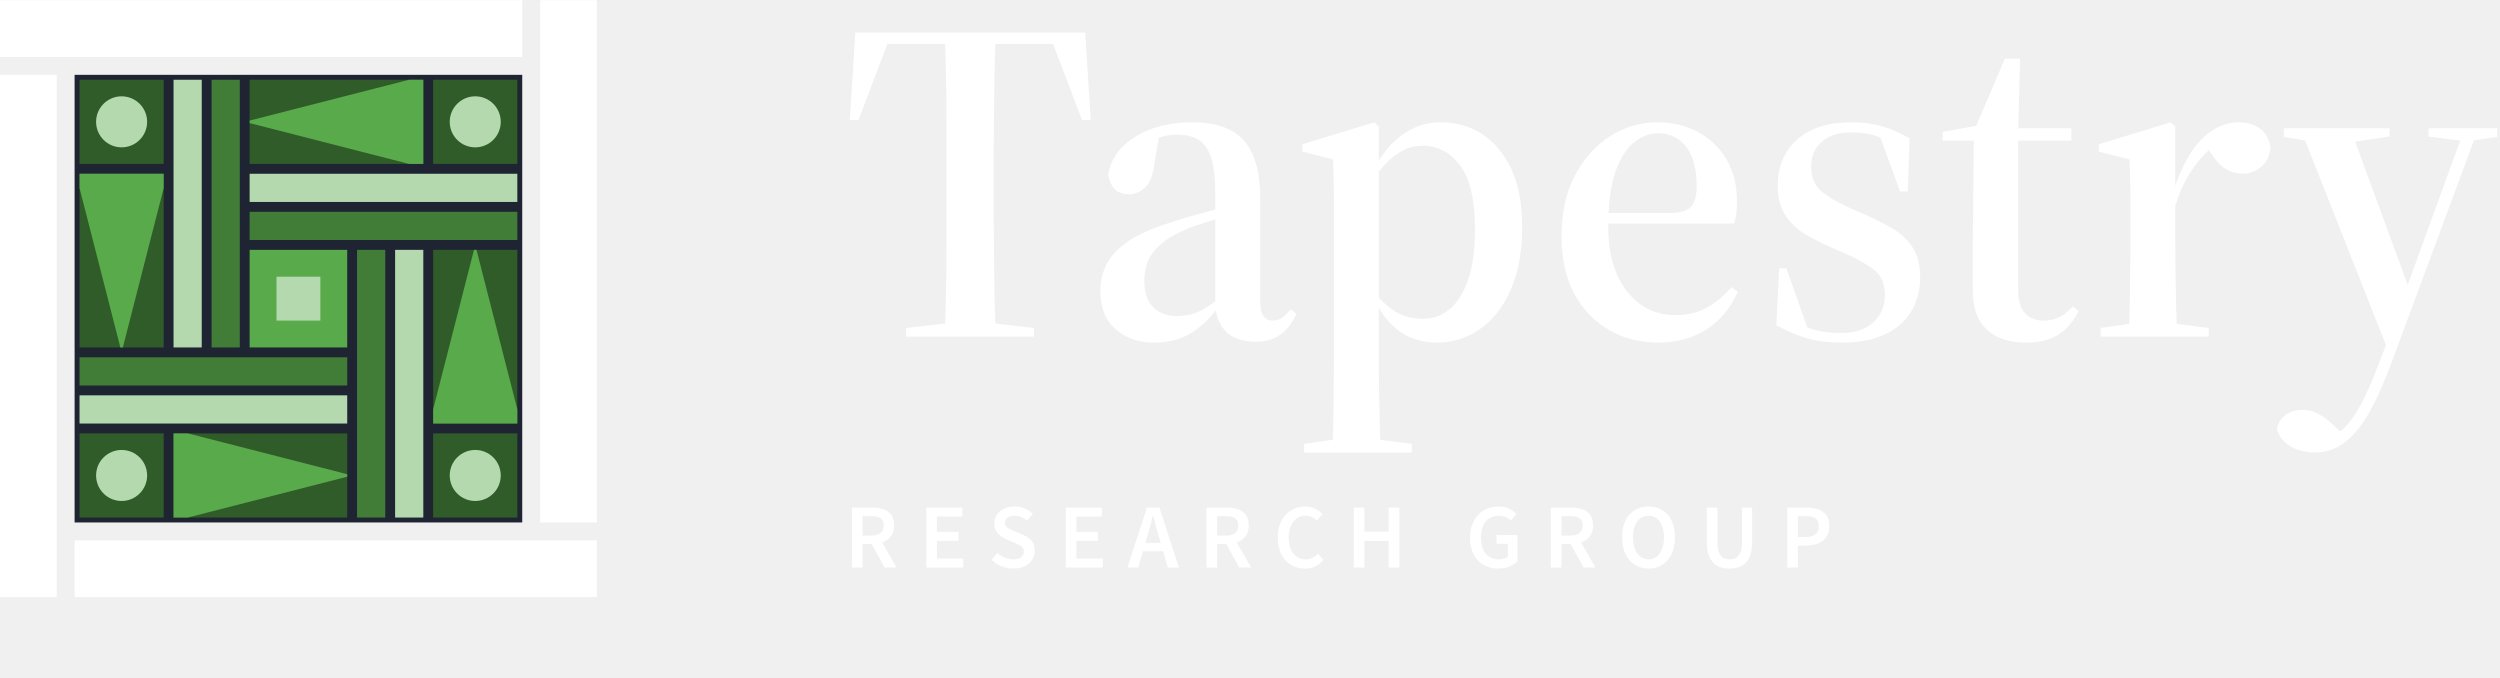
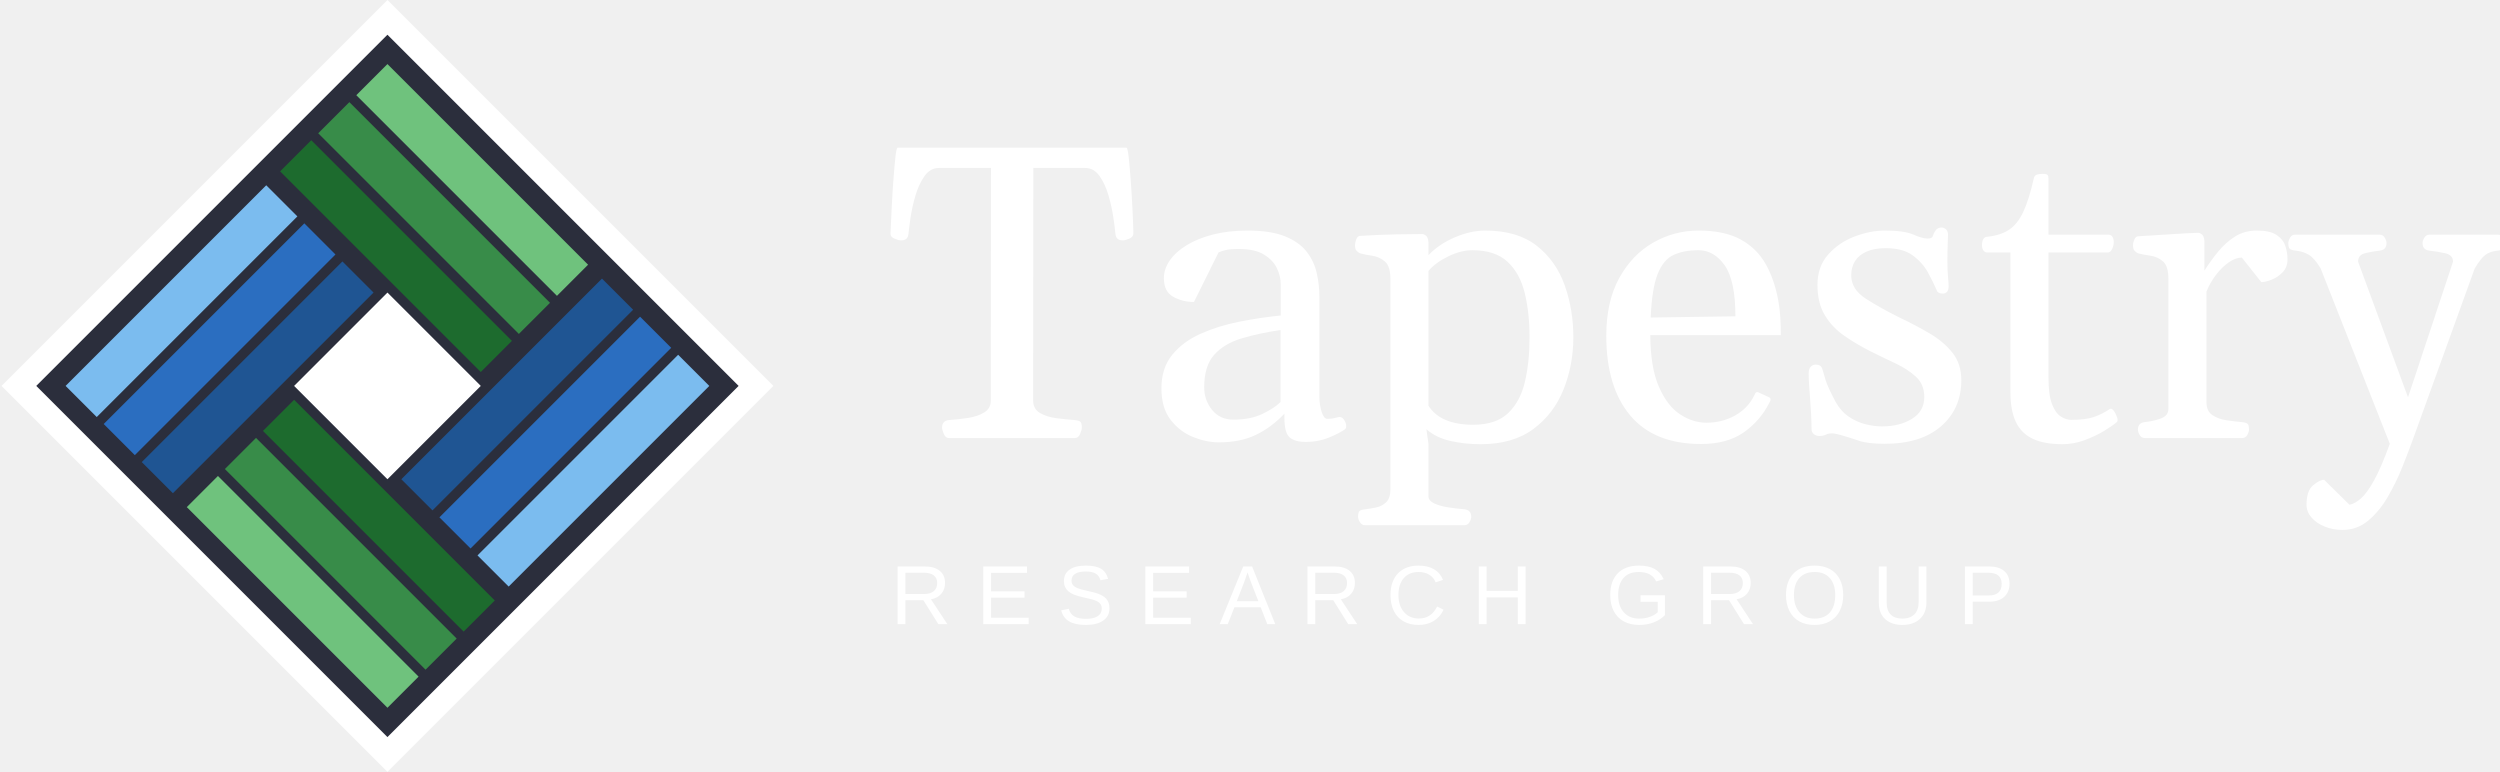
- <svg xmlns="http://www.w3.org/2000/svg" viewBox="0.00 -146.91 1091.69 295.71" width="1092" height="296">
-   <g>
-     <rect x="0.000" y="-146.914" width="228.050" height="24.760" fill="#ffffff" />
-     <rect x="235.868" y="-146.914" width="24.760" height="228.050" fill="#ffffff" />
-     <rect x="32.579" y="88.954" width="228.050" height="24.760" fill="#ffffff" />
-     <rect x="0.000" y="-114.336" width="24.760" height="228.050" fill="#ffffff" />
-     <g transform="translate(32.579 -114.336) scale(195.471)">
-       <defs>
-         <clipPath id="qwt">
-           <rect x="0.221" y="0.801" width="0.388" height="0.188" />
-         </clipPath>
-       </defs>
-       <rect width="1" height="1" fill="#1f2433" />
-       <g transform="rotate(0 0.5 0.5)">
-         <rect x="0.011" y="0.631" width="0.598" height="0.063" rx="0" fill="#417d37" />
-         <rect x="0.011" y="0.716" width="0.598" height="0.063" rx="0" fill="#b4d9ae" />
-         <rect x="0.011" y="0.801" width="0.188" height="0.188" rx="0" fill="#2f5c28" />
-         <circle cx="0.105" cy="0.895" r="0.057" fill="#b4d9ae" />
-         <g clip-path="url(#qwt)">
-           <rect x="0.21" y="0.79" width="0.41" height="0.21" fill="#2f5c28" />
-           <path d="M0.21,0.79 L0.62,0.895 L0.21,1 Z" fill="#58aa4b" />
-         </g>
+ <svg xmlns="http://www.w3.org/2000/svg" viewBox="0.00 -104.53 595.82 184.17" width="596" height="184">
+   <g transform="rotate(45 92.087 -12.444)">
+     <rect x="26.972" y="-77.559" width="130.230" height="130.230" fill="#ffffff" />
+     <rect x="32.832" y="-71.698" width="118.509" height="118.509" fill="#2b2e3c" />
+     <g transform="translate(37.781 -66.749)">
+       <g transform="rotate(0 54.306 54.306)">
+         <rect x="0" y="0.000" width="67.711" height="10.508" fill="#6fc27d" />
+         <rect x="0" y="12.852" width="67.711" height="10.508" fill="#388c49" />
+         <rect x="0" y="25.705" width="67.711" height="10.508" fill="#1d6b2e" />
      </g>
-       <g transform="rotate(90 0.5 0.5)">
-         <rect x="0.011" y="0.631" width="0.598" height="0.063" rx="0" fill="#417d37" />
-         <rect x="0.011" y="0.716" width="0.598" height="0.063" rx="0" fill="#b4d9ae" />
-         <rect x="0.011" y="0.801" width="0.188" height="0.188" rx="0" fill="#2f5c28" />
-         <circle cx="0.105" cy="0.895" r="0.057" fill="#b4d9ae" />
-         <g clip-path="url(#qwt)">
-           <rect x="0.21" y="0.79" width="0.41" height="0.21" fill="#2f5c28" />
-           <path d="M0.21,0.79 L0.62,0.895 L0.21,1 Z" fill="#58aa4b" />
-         </g>
+       <g transform="rotate(90 54.306 54.306)">
+         <rect x="0" y="0.000" width="67.711" height="10.508" fill="#7bbcef" />
+         <rect x="0" y="12.852" width="67.711" height="10.508" fill="#2b6ec0" />
+         <rect x="0" y="25.705" width="67.711" height="10.508" fill="#1f5593" />
      </g>
-       <g transform="rotate(180 0.5 0.5)">
-         <rect x="0.011" y="0.631" width="0.598" height="0.063" rx="0" fill="#417d37" />
-         <rect x="0.011" y="0.716" width="0.598" height="0.063" rx="0" fill="#b4d9ae" />
-         <rect x="0.011" y="0.801" width="0.188" height="0.188" rx="0" fill="#2f5c28" />
-         <circle cx="0.105" cy="0.895" r="0.057" fill="#b4d9ae" />
-         <g clip-path="url(#qwt)">
-           <rect x="0.21" y="0.79" width="0.41" height="0.21" fill="#2f5c28" />
-           <path d="M0.21,0.79 L0.62,0.895 L0.21,1 Z" fill="#58aa4b" />
-         </g>
+       <g transform="rotate(180 54.306 54.306)">
+         <rect x="0" y="0.000" width="67.711" height="10.508" fill="#6fc27d" />
+         <rect x="0" y="12.852" width="67.711" height="10.508" fill="#388c49" />
+         <rect x="0" y="25.705" width="67.711" height="10.508" fill="#1d6b2e" />
      </g>
-       <g transform="rotate(270 0.5 0.5)">
-         <rect x="0.011" y="0.631" width="0.598" height="0.063" rx="0" fill="#417d37" />
-         <rect x="0.011" y="0.716" width="0.598" height="0.063" rx="0" fill="#b4d9ae" />
-         <rect x="0.011" y="0.801" width="0.188" height="0.188" rx="0" fill="#2f5c28" />
-         <circle cx="0.105" cy="0.895" r="0.057" fill="#b4d9ae" />
-         <g clip-path="url(#qwt)">
-           <rect x="0.21" y="0.79" width="0.41" height="0.21" fill="#2f5c28" />
-           <path d="M0.21,0.79 L0.62,0.895 L0.21,1 Z" fill="#58aa4b" />
-         </g>
+       <g transform="rotate(270 54.306 54.306)">
+         <rect x="0" y="0.000" width="67.711" height="10.508" fill="#7bbcef" />
+         <rect x="0" y="12.852" width="67.711" height="10.508" fill="#2b6ec0" />
+         <rect x="0" y="25.705" width="67.711" height="10.508" fill="#1f5593" />
      </g>
-       <rect x="0.391" y="0.391" width="0.218" height="0.218" rx="0" fill="#58aa4b" />
-       <rect x="0.451" y="0.451" width="0.098" height="0.098" rx="0" fill="#b4d9ae" />
+       <rect x="38.557" y="38.557" width="31.497" height="31.497" fill="#ffffff" />
    </g>
  </g>
-   <path d="M395.688 0.0V-3.8L418.488 -6.4H428.888L451.488 -3.8V0.0ZM412.488 0.0Q412.888 -8.0 413.088 -18.6Q413.288 -29.2 413.288 -40.7Q413.288 -52.2 413.288 -62.6V-71.4Q413.288 -81.8 413.288 -93.0Q413.288 -104.2 413.088 -114.5Q412.888 -124.8 412.488 -132.8H434.888Q434.488 -124.8 434.288 -114.4Q434.088 -104.0 433.988 -92.9Q433.888 -81.8 433.888 -71.4V-62.6Q433.888 -52.2 433.988 -40.7Q434.088 -29.2 434.288 -18.6Q434.488 -8.0 434.888 0.0ZM371.088 -94.6 373.488 -132.8H473.888L476.288 -94.6H472.488L458.888 -130.4L466.288 -127.8H381.088L388.488 -130.4L374.888 -94.6ZM504.088 2.6Q493.888 2.6 487.188 -3.2Q480.488 -9.0 480.488 -20.0Q480.488 -26.2 483.188 -31.6Q485.888 -37.0 492.788 -41.7Q499.688 -46.4 512.288 -50.2Q515.688 -51.4 520.088 -52.6Q524.488 -53.8 529.988 -55.3Q535.488 -56.8 541.488 -58.2V-54.6Q532.488 -51.8 526.388 -49.9Q520.288 -48.0 517.288 -46.6Q510.488 -43.6 506.688 -40.2Q502.888 -36.8 501.288 -33.0Q499.688 -29.2 499.688 -24.6Q499.688 -16.4 503.688 -12.7Q507.688 -9.0 513.688 -9.0Q517.488 -9.0 520.688 -9.9Q523.888 -10.8 527.688 -13.3Q531.488 -15.8 536.488 -20.8L538.088 -13.0H532.088Q527.888 -7.4 523.488 -3.9Q519.088 -0.4 514.288 1.1Q509.488 2.6 504.088 2.6ZM548.488 2.2Q539.888 2.2 535.488 -2.1Q531.088 -6.4 530.688 -14.0V-14.6V-62.4Q530.688 -72.2 528.988 -77.8Q527.288 -83.4 523.688 -85.8Q520.088 -88.2 513.888 -88.2Q510.488 -88.2 507.288 -87.3Q504.088 -86.4 500.688 -85.2L506.488 -89.6L503.888 -74.4Q503.088 -68.0 499.988 -65.1Q496.888 -62.2 492.888 -62.2Q488.888 -62.2 486.788 -64.4Q484.688 -66.6 483.888 -70.6Q485.488 -80.8 495.588 -87.2Q505.688 -93.6 520.688 -93.6Q530.888 -93.6 537.488 -90.1Q544.088 -86.6 547.188 -79.2Q550.288 -71.8 550.288 -60.2V-15.6Q550.288 -10.8 551.788 -8.9Q553.288 -7.0 555.688 -7.0Q557.888 -7.0 559.588 -8.1Q561.288 -9.2 563.688 -12.0L566.088 -10.0Q563.888 -4.6 559.488 -1.2Q555.088 2.2 548.488 2.2ZM569.488 50.6V46.8L587.688 44.2H596.288L616.488 46.8V50.6ZM581.688 50.6Q582.088 45.6 582.188 38.3Q582.288 31.0 582.388 23.0Q582.488 15.0 582.488 8.4V-49.8Q582.488 -55.8 582.488 -60.4Q582.488 -65.0 582.388 -69.1Q582.288 -73.2 582.088 -77.4L568.688 -80.8V-84.0L600.088 -93.6L602.088 -91.8V-75.2V-74.4V-15.8V-15.0V8.4Q602.088 15.0 602.188 23.0Q602.288 31.0 602.488 38.3Q602.688 45.6 602.888 50.6ZM627.288 2.6Q621.888 2.6 616.788 0.7Q611.688 -1.2 607.388 -5.6Q603.088 -10.0 599.488 -17.0H596.888L598.288 -21.2Q604.488 -13.8 609.588 -10.8Q614.688 -7.8 621.488 -7.8Q627.888 -7.8 632.988 -12.0Q638.088 -16.2 641.088 -24.8Q644.088 -33.4 644.088 -46.6Q644.088 -66.2 637.588 -74.8Q631.088 -83.4 621.088 -83.4Q616.688 -83.4 612.788 -81.4Q608.888 -79.4 605.488 -75.9Q602.088 -72.4 598.888 -67.8L597.688 -72.8H599.888Q602.888 -79.0 607.188 -83.6Q611.488 -88.2 616.988 -90.9Q622.488 -93.6 629.288 -93.6Q639.288 -93.6 647.288 -88.4Q655.288 -83.2 659.988 -73.1Q664.688 -63.0 664.688 -47.8Q664.688 -32.0 659.788 -20.7Q654.888 -9.4 646.388 -3.4Q637.888 2.6 627.288 2.6ZM724.088 2.6Q712.288 2.6 702.688 -2.9Q693.088 -8.4 687.488 -18.7Q681.888 -29.0 681.888 -43.8Q681.888 -59.4 687.788 -70.5Q693.688 -81.6 703.188 -87.6Q712.688 -93.6 723.688 -93.6Q733.888 -93.6 741.788 -89.2Q749.688 -84.8 754.088 -77.1Q758.488 -69.4 758.488 -59.0Q758.488 -55.8 758.188 -53.6Q757.888 -51.4 757.288 -49.4H689.688V-54.0H728.688Q735.688 -54.0 738.288 -56.6Q740.888 -59.2 740.888 -65.8Q740.888 -73.4 738.788 -78.5Q736.688 -83.6 732.888 -86.2Q729.088 -88.8 723.888 -88.8Q718.488 -88.8 713.488 -84.8Q708.488 -80.8 705.388 -71.9Q702.288 -63.0 702.288 -47.8Q702.288 -35.8 706.088 -27.2Q709.888 -18.6 716.488 -14.0Q723.088 -9.4 731.488 -9.4Q739.688 -9.4 745.588 -12.8Q751.488 -16.2 756.088 -21.6L758.888 -19.6Q755.288 -11.8 749.988 -6.9Q744.688 -2.0 738.088 0.3Q731.488 2.6 724.088 2.6ZM804.088 2.6Q795.688 2.6 789.088 0.7Q782.488 -1.2 775.688 -5.0L776.888 -29.8H780.088L789.488 -3.2H782.688V-7.0Q787.688 -4.4 792.388 -3.0Q797.088 -1.6 804.088 -1.6Q810.288 -1.6 814.488 -3.8Q818.688 -6.0 820.888 -9.7Q823.088 -13.4 823.088 -18.2Q823.088 -26.0 817.588 -29.8Q812.088 -33.6 804.688 -36.8L799.088 -39.2Q793.488 -41.6 788.188 -44.8Q782.888 -48.0 779.588 -53.1Q776.288 -58.2 776.288 -66.0Q776.288 -74.0 779.888 -80.2Q783.488 -86.4 790.588 -90.0Q797.688 -93.6 808.488 -93.6Q816.088 -93.6 822.088 -91.8Q828.088 -90.0 833.888 -86.6L833.088 -63.4H829.688L820.688 -88.2H828.088V-82.6Q823.688 -86.2 819.088 -87.7Q814.488 -89.2 808.488 -89.2Q800.088 -89.2 795.488 -85.1Q790.888 -81.0 790.888 -74.2Q790.888 -66.6 796.288 -62.7Q801.688 -58.8 809.088 -55.6L814.688 -53.2Q820.488 -50.6 825.988 -47.5Q831.488 -44.4 834.988 -39.3Q838.488 -34.2 838.488 -26.0Q838.488 -17.4 834.488 -10.9Q830.488 -4.4 822.888 -0.9Q815.288 2.6 804.088 2.6ZM872.288 -85.6V-91.0H904.488V-85.6ZM884.688 2.6Q873.888 2.6 867.688 -3.0Q861.488 -8.6 861.488 -19.8Q861.488 -25.8 861.488 -30.6Q861.488 -35.4 861.488 -42.6L861.888 -85.6H848.288V-89.4L868.288 -93.0L861.488 -88.6L875.488 -121.4H882.088L881.288 -88.6V-87.2V-20.6Q881.288 -13.2 884.388 -10.1Q887.488 -7.0 892.288 -7.0Q896.288 -7.0 899.388 -8.6Q902.488 -10.2 905.088 -13.2L907.688 -11.2Q905.488 -6.8 902.388 -3.7Q899.288 -0.6 894.988 1.0Q890.688 2.6 884.688 2.6ZM917.288 0.0V-3.8L935.488 -6.4H944.288L964.488 -3.8V0.0ZM929.488 0.0Q929.888 -4.8 929.988 -12.3Q930.088 -19.8 930.188 -27.7Q930.288 -35.6 930.288 -42.2V-49.8Q930.288 -55.8 930.288 -60.4Q930.288 -65.0 930.188 -69.1Q930.088 -73.2 929.888 -77.4L916.488 -80.8V-84.0L947.888 -93.6L949.888 -91.8V-63.4V-62.8V-42.2Q949.888 -35.6 949.988 -27.7Q950.088 -19.8 950.288 -12.3Q950.488 -4.8 950.888 0.0ZM948.688 -52.6 946.088 -63.0H948.888Q952.288 -73.4 956.588 -80.1Q960.888 -86.8 966.288 -90.2Q971.688 -93.6 977.688 -93.6Q982.888 -93.6 986.588 -91.1Q990.288 -88.6 991.488 -83.0Q991.088 -77.2 987.488 -74.2Q983.888 -71.2 979.288 -71.2Q975.488 -71.2 972.288 -73.0Q969.088 -74.8 966.288 -79.0L962.288 -84.4L968.888 -84.6Q963.288 -81.6 957.388 -73.1Q951.488 -64.6 948.688 -52.6ZM1010.688 50.6Q1007.488 50.6 1004.088 49.6Q1000.688 48.6 998.088 46.4Q995.488 44.2 994.288 40.6Q994.688 36.8 997.788 34.4Q1000.888 32.0 1005.288 32.0Q1009.088 32.0 1012.388 33.7Q1015.688 35.4 1019.288 39.0L1023.688 43.0L1021.288 44.8H1017.488Q1022.088 42.0 1025.688 37.6Q1029.288 33.2 1032.488 26.6Q1035.688 20.0 1039.088 11.0L1045.688 -6.2L1045.888 -7.4L1062.288 -52.6L1076.288 -91.0H1082.288L1044.288 11.4Q1039.888 23.4 1035.088 32.2Q1030.288 41.0 1024.388 45.8Q1018.488 50.6 1010.688 50.6ZM1042.488 5.2 1004.488 -91.0H1026.288L1053.088 -18.0L1047.088 -5.0ZM997.288 -87.2V-91.0H1043.488V-87.4L1024.688 -84.6H1013.488ZM1060.488 -87.4V-91.0H1090.488V-87.2L1078.088 -85.4H1075.888Z" fill="#ffffff" />
-   <path d="M372.008 100.8V74.64H380.848Q383.568 74.64 385.728 75.36Q387.888 76.08 389.168 77.78Q390.448 79.48 390.448 82.4Q390.448 85.2 389.168 87.0Q387.888 88.8 385.728 89.68Q383.568 90.56 380.848 90.56H376.648V100.8ZM376.648 86.88H380.368Q383.048 86.88 384.468 85.76Q385.888 84.64 385.888 82.4Q385.888 80.16 384.468 79.26Q383.048 78.36 380.368 78.36H376.648ZM386.288 100.8 379.968 89.32 383.328 86.56 391.488 100.8ZM404.488 100.8V74.64H420.248V78.56H409.128V85.24H418.528V89.16H409.128V96.88H420.648V100.8ZM442.448 101.28Q439.728 101.28 437.308 100.28Q434.888 99.28 433.008 97.44L435.528 94.4Q436.928 95.76 438.788 96.5Q440.648 97.24 442.528 97.24Q444.768 97.24 445.928 96.32Q447.088 95.4 447.088 93.88Q447.088 92.8 446.568 92.14Q446.048 91.48 445.148 91.0Q444.248 90.52 443.048 90.04L439.448 88.48Q438.168 87.92 436.948 87.02Q435.728 86.12 434.948 84.78Q434.168 83.44 434.168 81.52Q434.168 79.44 435.308 77.78Q436.448 76.12 438.428 75.14Q440.408 74.16 442.968 74.16Q445.328 74.16 447.428 75.02Q449.528 75.88 451.008 77.36L448.568 80.4Q447.288 79.36 445.888 78.78Q444.488 78.2 442.968 78.2Q441.128 78.2 439.988 79.02Q438.848 79.84 438.848 81.28Q438.848 82.28 439.428 82.94Q440.008 83.6 440.988 84.06Q441.968 84.52 443.008 84.96L446.568 86.44Q448.128 87.12 449.328 88.04Q450.528 88.96 451.188 90.28Q451.848 91.6 451.848 93.52Q451.848 95.64 450.728 97.4Q449.608 99.16 447.508 100.22Q445.408 101.28 442.448 101.28ZM465.408 100.8V74.64H481.168V78.56H470.048V85.24H479.448V89.16H470.048V96.88H481.568V100.8ZM492.328 100.8 500.848 74.64H506.288L514.808 100.8H509.928L505.928 86.88Q505.288 84.8 504.708 82.6Q504.128 80.4 503.568 78.24H503.408Q502.888 80.44 502.308 82.62Q501.728 84.8 501.088 86.88L497.048 100.8ZM497.368 93.72V90.08H509.688V93.72ZM526.848 100.8V74.64H535.688Q538.408 74.64 540.568 75.36Q542.728 76.08 544.008 77.78Q545.288 79.48 545.288 82.4Q545.288 85.2 544.008 87.0Q542.728 88.8 540.568 89.68Q538.408 90.56 535.688 90.56H531.488V100.8ZM531.488 86.88H535.208Q537.888 86.88 539.308 85.76Q540.728 84.64 540.728 82.4Q540.728 80.16 539.308 79.26Q537.888 78.36 535.208 78.36H531.488ZM541.128 100.8 534.808 89.32 538.168 86.56 546.328 100.8ZM569.848 101.28Q566.528 101.28 563.828 99.72Q561.128 98.16 559.548 95.14Q557.968 92.12 557.968 87.8Q557.968 84.6 558.888 82.06Q559.808 79.52 561.468 77.76Q563.128 76.0 565.288 75.08Q567.448 74.16 569.928 74.16Q572.408 74.16 574.328 75.14Q576.248 76.12 577.488 77.48L575.008 80.32Q574.008 79.28 572.788 78.74Q571.568 78.2 570.048 78.2Q567.968 78.2 566.308 79.36Q564.648 80.52 563.688 82.64Q562.728 84.76 562.728 87.68Q562.728 90.68 563.648 92.82Q564.568 94.96 566.248 96.1Q567.928 97.24 570.168 97.24Q571.848 97.24 573.168 96.56Q574.488 95.88 575.568 94.76L577.928 97.52Q576.328 99.36 574.328 100.32Q572.328 101.28 569.848 101.28ZM591.168 100.8V74.64H595.808V85.16H606.408V74.64H611.048V100.8H606.408V89.2H595.808V100.8ZM654.248 101.28Q650.728 101.28 647.928 99.72Q645.128 98.16 643.528 95.14Q641.928 92.12 641.928 87.8Q641.928 84.6 642.868 82.08Q643.808 79.56 645.508 77.78Q647.208 76.0 649.448 75.08Q651.688 74.16 654.288 74.16Q657.088 74.16 659.048 75.16Q661.008 76.16 662.208 77.48L659.728 80.32Q658.768 79.36 657.528 78.78Q656.288 78.2 654.448 78.2Q652.128 78.2 650.368 79.34Q648.608 80.48 647.648 82.6Q646.688 84.72 646.688 87.68Q646.688 90.64 647.608 92.8Q648.528 94.96 650.308 96.1Q652.088 97.24 654.688 97.24Q655.808 97.24 656.808 96.94Q657.808 96.64 658.448 96.08V90.44H653.488V86.64H662.608V98.16Q661.288 99.48 659.108 100.38Q656.928 101.28 654.248 101.28ZM677.208 100.8V74.64H686.048Q688.768 74.64 690.928 75.36Q693.088 76.08 694.368 77.78Q695.648 79.48 695.648 82.4Q695.648 85.2 694.368 87.0Q693.088 88.8 690.928 89.68Q688.768 90.56 686.048 90.56H681.848V100.8ZM681.848 86.88H685.568Q688.248 86.88 689.668 85.76Q691.088 84.64 691.088 82.4Q691.088 80.16 689.668 79.26Q688.248 78.36 685.568 78.36H681.848ZM691.488 100.8 685.168 89.32 688.528 86.56 696.688 100.8ZM719.848 101.28Q716.448 101.28 713.848 99.62Q711.248 97.96 709.788 94.9Q708.328 91.84 708.328 87.6Q708.328 83.36 709.788 80.36Q711.248 77.36 713.848 75.76Q716.448 74.16 719.848 74.16Q723.288 74.16 725.888 75.76Q728.488 77.36 729.948 80.36Q731.408 83.36 731.408 87.6Q731.408 91.84 729.948 94.9Q728.488 97.96 725.888 99.62Q723.288 101.28 719.848 101.28ZM719.848 97.24Q721.928 97.24 723.428 96.06Q724.928 94.88 725.768 92.7Q726.608 90.52 726.608 87.6Q726.608 84.68 725.768 82.58Q724.928 80.48 723.428 79.34Q721.928 78.2 719.848 78.2Q717.808 78.2 716.288 79.34Q714.768 80.48 713.928 82.58Q713.088 84.68 713.088 87.6Q713.088 90.52 713.928 92.7Q714.768 94.88 716.288 96.06Q717.808 97.24 719.848 97.24ZM755.248 101.28Q752.968 101.28 751.148 100.64Q749.328 100.0 748.028 98.6Q746.728 97.2 746.028 94.96Q745.328 92.72 745.328 89.56V74.64H749.968V89.92Q749.968 92.68 750.628 94.28Q751.288 95.88 752.488 96.56Q753.688 97.24 755.248 97.24Q756.848 97.24 758.068 96.56Q759.288 95.88 759.988 94.28Q760.688 92.68 760.688 89.92V74.64H765.128V89.56Q765.128 92.72 764.448 94.96Q763.768 97.2 762.468 98.6Q761.168 100.0 759.348 100.64Q757.528 101.28 755.248 101.28ZM780.448 100.8V74.64H788.688Q791.608 74.64 793.888 75.4Q796.168 76.16 797.488 77.92Q798.808 79.68 798.808 82.72Q798.808 85.6 797.508 87.48Q796.208 89.36 793.948 90.28Q791.688 91.2 788.848 91.2H785.088V100.8ZM785.088 87.48H788.488Q791.408 87.48 792.828 86.28Q794.248 85.08 794.248 82.72Q794.248 80.24 792.748 79.3Q791.248 78.36 788.328 78.36H785.088Z" fill="#ffffff" />
+   <path d="M226.091 0.0Q225.261 0.0 224.846 -0.977Q224.431 -1.953 224.431 -2.49Q224.431 -4.102 226.042 -4.297Q228.337 -4.443 230.657 -4.81Q232.976 -5.176 234.514 -6.128Q236.052 -7.08 236.052 -8.887L236.101 -64.453H223.699Q221.599 -64.453 220.232 -62.5Q218.865 -60.547 218.059 -57.788Q217.253 -55.029 216.887 -52.49Q216.521 -49.951 216.423 -48.779Q216.325 -47.852 215.862 -47.51Q215.398 -47.168 214.616 -47.168Q214.079 -47.168 213.078 -47.583Q212.077 -47.998 212.126 -48.828Q212.224 -51.221 212.395 -54.663Q212.566 -58.105 212.81 -61.45Q213.054 -64.795 213.298 -67.041Q213.542 -69.287 213.835 -69.287H268.425Q268.718 -69.287 268.962 -67.041Q269.206 -64.795 269.45 -61.45Q269.695 -58.105 269.865 -54.663Q270.036 -51.221 270.085 -48.828Q270.085 -47.998 269.109 -47.583Q268.132 -47.168 267.595 -47.168Q266.814 -47.168 266.35 -47.51Q265.886 -47.852 265.788 -48.779Q265.691 -49.951 265.324 -52.49Q264.958 -55.029 264.177 -57.788Q263.396 -60.547 262.029 -62.5Q260.661 -64.453 258.562 -64.453H246.208L246.159 -9.033Q246.159 -6.934 247.795 -5.981Q249.431 -5.029 251.75 -4.736Q254.07 -4.443 256.023 -4.297Q257.048 -4.199 257.414 -3.906Q257.781 -3.613 257.781 -2.49Q257.781 -1.953 257.365 -0.977Q256.95 0.0 256.12 0.0ZM276.775 -11.865Q276.775 -16.699 279.338 -19.849Q281.902 -22.998 286.101 -24.878Q290.3 -26.758 295.329 -27.759Q300.359 -28.76 305.241 -29.248V-36.768Q305.241 -38.574 304.338 -40.503Q303.435 -42.432 301.262 -43.774Q299.089 -45.117 295.183 -45.117Q293.083 -45.117 292.058 -44.849Q291.032 -44.58 290.398 -44.287L284.538 -32.471Q281.804 -32.471 279.582 -33.716Q277.361 -34.961 277.361 -38.135Q277.361 -40.332 278.752 -42.358Q280.144 -44.385 282.756 -45.996Q285.368 -47.607 289.055 -48.56Q292.741 -49.512 297.331 -49.512Q302.849 -49.512 306.242 -48.145Q309.636 -46.777 311.418 -44.482Q313.2 -42.188 313.835 -39.38Q314.47 -36.572 314.47 -33.643V-9.814Q314.47 -7.91 315.007 -6.25Q315.544 -4.59 316.325 -4.59Q317.009 -4.59 317.522 -4.663Q318.034 -4.736 318.913 -4.98Q319.743 -5.225 320.305 -4.419Q320.866 -3.613 320.866 -2.881Q320.866 -2.344 320.574 -2.1Q319.304 -1.172 316.765 -0.122Q314.226 0.928 311.199 0.928Q308.659 0.928 307.39 -0.146Q306.12 -1.221 306.12 -4.834V-5.811Q302.947 -2.49 299.26 -0.732Q295.574 1.025 290.447 1.025Q287.517 1.025 284.343 -0.244Q281.169 -1.514 278.972 -4.346Q276.775 -7.178 276.775 -11.865ZM286.98 -12.109Q286.98 -9.033 288.86 -6.714Q290.74 -4.395 293.962 -4.395Q298.015 -4.395 300.871 -5.762Q303.728 -7.129 305.193 -8.594V-25.781Q299.919 -25.0 295.818 -23.755Q291.716 -22.51 289.348 -19.849Q286.98 -17.188 286.98 -12.109ZM325.359 20.801Q324.577 20.801 324.138 20.068Q323.699 19.336 323.699 18.799Q323.699 17.676 324.065 17.383Q324.431 17.09 325.456 16.992Q326.677 16.846 328.044 16.553Q329.411 16.26 330.412 15.308Q331.413 14.355 331.413 12.256V-37.988Q331.413 -41.016 330.095 -42.139Q328.777 -43.262 327.068 -43.506Q325.359 -43.75 324.138 -44.092Q323.65 -44.336 323.308 -44.727Q322.966 -45.117 322.966 -46.045Q322.966 -46.631 323.259 -47.412Q323.552 -48.193 324.138 -48.242Q328.874 -48.535 332.951 -48.608Q337.029 -48.682 339.031 -48.682Q339.421 -48.682 339.909 -48.291Q340.398 -47.9 340.495 -46.729V-43.652Q343.083 -46.338 346.843 -47.925Q350.603 -49.512 354.021 -49.512Q361.736 -49.512 366.35 -45.874Q370.964 -42.236 373.015 -36.426Q375.066 -30.615 375.066 -24.023Q375.066 -17.48 372.746 -11.646Q370.427 -5.811 365.544 -2.173Q360.661 1.465 352.947 1.465Q349.089 1.465 345.696 0.684Q342.302 -0.098 340.007 -2.1L340.495 1.416V13.867Q340.495 14.941 341.838 15.576Q343.181 16.211 345.158 16.528Q347.136 16.846 349.089 16.992Q350.7 17.188 350.7 18.799Q350.7 19.336 350.285 20.068Q349.87 20.801 349.04 20.801ZM351.14 -3.174Q356.609 -3.174 359.514 -5.957Q362.419 -8.74 363.518 -13.452Q364.616 -18.164 364.616 -24.023Q364.616 -29.883 363.469 -34.595Q362.322 -39.307 359.367 -42.065Q356.413 -44.824 350.945 -44.824Q348.259 -44.824 345.232 -43.359Q342.204 -41.895 340.495 -39.893V-7.715Q341.96 -5.42 344.646 -4.297Q347.331 -3.174 351.14 -3.174ZM405.534 1.416Q394.353 1.416 388.64 -5.396Q382.927 -12.207 382.927 -24.414Q382.927 -32.568 386.003 -38.159Q389.079 -43.75 394.109 -46.631Q399.138 -49.512 404.949 -49.512Q411.101 -49.512 414.983 -47.388Q418.865 -45.264 420.989 -41.479Q423.113 -37.695 423.991 -32.666Q424.333 -30.811 424.455 -28.76Q424.577 -26.709 424.577 -24.561H393.425Q393.474 -16.846 395.476 -12.256Q397.478 -7.666 400.53 -5.664Q403.581 -3.662 406.804 -3.662Q410.515 -3.662 413.591 -5.347Q416.667 -7.031 418.23 -10.156L418.523 -10.742Q418.669 -11.035 419.157 -10.938L421.599 -9.814Q422.136 -9.619 422.136 -9.229Q422.136 -9.033 422.038 -8.813Q421.941 -8.594 421.843 -8.447Q419.695 -4.15 415.74 -1.367Q411.784 1.416 405.534 1.416ZM393.523 -28.76 413.738 -29.053Q413.738 -37.549 411.199 -41.187Q408.659 -44.824 404.9 -44.824Q401.433 -44.824 398.991 -43.701Q396.55 -42.578 395.183 -39.136Q393.816 -35.693 393.523 -28.76ZM449.333 1.367Q445.329 1.367 443.181 0.635Q441.032 -0.098 439.665 -0.488Q437.615 -1.123 436.736 -1.123Q436.101 -1.123 435.71 -0.977Q435.32 -0.83 434.929 -0.659Q434.538 -0.488 433.855 -0.488Q433.025 -0.488 432.463 -0.928Q431.902 -1.367 431.902 -2.148Q431.902 -3.711 431.804 -5.591Q431.706 -7.471 431.56 -9.326Q431.413 -11.182 431.316 -12.793Q431.218 -14.404 431.218 -15.43Q431.218 -16.553 431.731 -17.041Q432.243 -17.529 432.878 -17.529Q434.197 -17.529 434.49 -16.455Q434.782 -15.381 435.271 -13.794Q435.759 -12.207 437.615 -8.691Q438.884 -6.396 440.788 -5.103Q442.693 -3.809 444.792 -3.296Q446.892 -2.783 448.699 -2.783Q452.947 -2.783 455.876 -4.59Q458.806 -6.396 458.806 -9.814Q458.806 -12.793 456.828 -14.624Q454.851 -16.455 451.872 -17.847Q448.894 -19.238 445.866 -20.752Q442.595 -22.412 439.739 -24.39Q436.882 -26.367 435.1 -29.272Q433.318 -32.178 433.318 -36.572Q433.318 -40.918 435.881 -43.799Q438.445 -46.68 442.18 -48.096Q445.915 -49.512 449.382 -49.512Q454.021 -49.512 456.194 -48.56Q458.366 -47.607 459.587 -47.607Q460.661 -47.607 460.832 -48.169Q461.003 -48.73 461.296 -49.219Q461.589 -49.756 462.004 -50.0Q462.419 -50.244 462.859 -50.244Q463.493 -50.244 463.982 -49.805Q464.47 -49.365 464.47 -48.535Q464.47 -48.096 464.397 -46.265Q464.324 -44.434 464.324 -42.236Q464.324 -39.941 464.47 -38.452Q464.616 -36.963 464.616 -36.279Q464.616 -35.254 464.201 -34.863Q463.786 -34.473 463.249 -34.473Q462.029 -34.473 461.784 -35.254Q460.954 -37.207 459.66 -39.551Q458.366 -41.895 456.023 -43.604Q453.679 -45.312 449.577 -45.312Q446.892 -45.312 445.061 -44.507Q443.23 -43.701 442.302 -42.261Q441.374 -40.82 441.374 -38.818Q441.374 -35.498 444.865 -33.252Q448.357 -31.006 452.995 -28.711Q456.804 -26.904 460.149 -24.927Q463.493 -22.949 465.569 -20.312Q467.644 -17.676 467.644 -13.818Q467.644 -7.031 462.834 -2.832Q458.025 1.367 449.333 1.367ZM491.814 1.465Q487.419 1.465 484.685 0.171Q481.95 -1.123 480.657 -3.857Q479.363 -6.592 479.363 -10.889V-44.287H473.747Q473.161 -44.336 472.868 -44.849Q472.575 -45.361 472.575 -45.947Q472.575 -48.047 473.943 -48.047Q477.068 -48.389 479.07 -49.731Q481.072 -51.074 482.439 -54.004Q483.806 -56.934 484.929 -61.914Q485.075 -62.646 485.613 -62.842Q486.15 -63.037 487.029 -63.037Q488.005 -63.037 488.225 -62.793Q488.445 -62.549 488.445 -61.865V-48.535H502.849Q503.435 -48.486 503.728 -47.974Q504.021 -47.461 504.021 -46.875Q504.021 -45.85 503.606 -45.068Q503.191 -44.287 502.654 -44.287H488.445V-14.453Q488.445 -10.303 489.275 -8.13Q490.105 -5.957 491.374 -5.151Q492.644 -4.346 493.865 -4.346Q497.234 -4.346 499.211 -5.005Q501.189 -5.664 502.995 -6.885Q503.484 -7.227 503.996 -6.543Q504.509 -5.859 504.802 -4.98Q505.095 -4.102 504.753 -3.809Q503.728 -2.93 501.677 -1.685Q499.626 -0.439 497.038 0.513Q494.45 1.465 491.814 1.465ZM511.443 0.0Q510.613 0.0 510.198 -0.732Q509.782 -1.465 509.782 -2.002Q509.782 -3.613 511.394 -3.809Q513.396 -4.004 515.227 -4.663Q517.058 -5.322 517.058 -6.934V-37.988Q517.058 -41.016 515.788 -42.139Q514.519 -43.262 512.81 -43.506Q511.101 -43.75 509.782 -44.092Q509.294 -44.336 508.952 -44.727Q508.611 -45.117 508.611 -46.045Q508.611 -46.631 508.928 -47.363Q509.245 -48.096 509.782 -48.145Q514.665 -48.438 518.376 -48.682Q522.087 -48.926 524.187 -48.975Q524.577 -48.975 525.066 -48.584Q525.554 -48.193 525.652 -47.021V-39.941Q527.165 -42.334 528.948 -44.507Q530.73 -46.68 532.976 -48.096Q535.222 -49.512 538.152 -49.512Q541.277 -49.512 542.839 -48.486Q544.402 -47.461 544.939 -45.898Q545.476 -44.336 545.476 -42.627Q545.476 -40.771 544.328 -39.575Q543.181 -38.379 541.692 -37.793Q540.202 -37.207 539.226 -37.207L534.587 -43.066Q533.122 -43.066 531.487 -41.943Q529.851 -40.82 528.435 -38.965Q527.019 -37.109 526.14 -34.961V-8.545Q526.14 -6.445 527.532 -5.493Q528.923 -4.541 530.901 -4.248Q532.878 -3.955 534.538 -3.809Q535.564 -3.711 535.93 -3.418Q536.296 -3.125 536.296 -2.002Q536.296 -1.465 535.881 -0.732Q535.466 0.0 534.636 0.0ZM558.611 21.924Q556.316 21.924 554.338 21.118Q552.361 20.312 551.189 18.945Q550.017 17.578 550.017 15.918Q550.017 12.598 551.579 11.279Q553.142 9.961 554.216 9.961L560.271 15.918Q561.54 15.674 562.981 14.429Q564.421 13.184 566.13 10.107Q567.839 7.031 569.89 1.367L553.386 -40.479Q551.921 -42.92 550.578 -43.726Q549.236 -44.531 547.429 -44.727Q546.404 -44.824 546.037 -45.142Q545.671 -45.459 545.671 -46.533Q545.671 -47.07 546.086 -47.803Q546.501 -48.535 547.282 -48.535H567.449Q568.279 -48.535 568.694 -47.803Q569.109 -47.07 569.109 -46.533Q569.109 -44.922 567.497 -44.727Q565.691 -44.531 564.006 -44.116Q562.322 -43.701 562.322 -42.09L574.236 -9.717L584.978 -42.09Q584.978 -43.701 583.049 -44.116Q581.12 -44.531 579.314 -44.727Q577.702 -44.922 577.702 -46.533Q577.702 -47.07 578.117 -47.803Q578.532 -48.535 579.363 -48.535H595.72Q596.55 -48.535 596.965 -47.803Q597.38 -47.07 597.38 -46.533Q597.38 -45.459 597.014 -45.142Q596.648 -44.824 595.622 -44.727Q593.816 -44.531 592.717 -43.726Q591.618 -42.92 590.154 -40.479L575.359 0.439Q574.333 3.271 572.868 6.934Q571.404 10.596 569.402 14.038Q567.4 17.48 564.739 19.702Q562.077 21.924 558.611 21.924Z" fill="#ffffff" />
+   <path d="M223.54 44.4 219.966 38.687H215.679V44.4H213.814V30.64H220.288Q222.613 30.64 223.877 31.68Q225.142 32.72 225.142 34.576Q225.142 36.109 224.248 37.154Q223.355 38.199 221.782 38.472L225.689 44.4ZM223.267 34.595Q223.267 33.394 222.451 32.764Q221.636 32.134 220.103 32.134H215.679V37.212H220.181Q221.656 37.212 222.461 36.524Q223.267 35.836 223.267 34.595ZM234.257 44.4V30.64H244.697V32.164H236.122V36.578H244.111V38.082H236.122V42.877H245.097V44.4ZM264.378 40.601Q264.378 42.505 262.889 43.55Q261.4 44.595 258.695 44.595Q253.665 44.595 252.865 41.099L254.671 40.738Q254.984 41.978 255.999 42.559Q257.015 43.14 258.763 43.14Q260.57 43.14 261.551 42.52Q262.532 41.9 262.532 40.699Q262.532 40.025 262.225 39.605Q261.917 39.185 261.361 38.912Q260.804 38.638 260.032 38.453Q259.261 38.267 258.324 38.052Q256.693 37.691 255.848 37.33Q255.003 36.968 254.515 36.524Q254.027 36.08 253.768 35.484Q253.509 34.888 253.509 34.117Q253.509 32.349 254.862 31.392Q256.214 30.435 258.734 30.435Q261.077 30.435 262.318 31.153Q263.558 31.871 264.056 33.599L262.22 33.921Q261.917 32.828 261.068 32.335Q260.218 31.841 258.714 31.841Q257.064 31.841 256.195 32.388Q255.325 32.935 255.325 34.019Q255.325 34.654 255.662 35.069Q255.999 35.484 256.634 35.772Q257.269 36.06 259.163 36.48Q259.798 36.627 260.428 36.778Q261.058 36.929 261.634 37.139Q262.21 37.349 262.713 37.632Q263.216 37.916 263.587 38.326Q263.958 38.736 264.168 39.293Q264.378 39.849 264.378 40.601ZM272.937 44.4V30.64H283.376V32.164H274.802V36.578H282.79V38.082H274.802V42.877H283.777V44.4ZM302.032 44.4 300.46 40.377H294.191L292.609 44.4H290.675L296.29 30.64H298.409L303.937 44.4ZM297.325 32.046 297.238 32.32Q296.993 33.13 296.515 34.4L294.757 38.921H299.904L298.136 34.38Q297.863 33.707 297.589 32.857ZM321.343 44.4 317.769 38.687H313.482V44.4H311.616V30.64H318.091Q320.415 30.64 321.68 31.68Q322.945 32.72 322.945 34.576Q322.945 36.109 322.051 37.154Q321.157 38.199 319.585 38.472L323.491 44.4ZM321.07 34.595Q321.07 33.394 320.254 32.764Q319.439 32.134 317.906 32.134H313.482V37.212H317.984Q319.458 37.212 320.264 36.524Q321.07 35.836 321.07 34.595ZM338.154 31.959Q335.868 31.959 334.599 33.428Q333.329 34.898 333.329 37.457Q333.329 39.986 334.653 41.524Q335.976 43.062 338.232 43.062Q341.122 43.062 342.577 40.201L344.101 40.962Q343.251 42.74 341.713 43.668Q340.175 44.595 338.144 44.595Q336.064 44.595 334.545 43.731Q333.027 42.867 332.231 41.26Q331.435 39.654 331.435 37.457Q331.435 34.166 333.212 32.3Q334.99 30.435 338.134 30.435Q340.331 30.435 341.806 31.295Q343.281 32.154 343.974 33.843L342.206 34.429Q341.728 33.228 340.668 32.593Q339.609 31.959 338.154 31.959ZM361.81 44.4V38.023H354.368V44.4H352.503V30.64H354.368V36.461H361.81V30.64H363.675V44.4ZM383.868 37.457Q383.868 34.107 385.665 32.271Q387.462 30.435 390.714 30.435Q392.999 30.435 394.425 31.207Q395.851 31.978 396.622 33.677L394.845 34.205Q394.259 33.033 393.229 32.496Q392.199 31.959 390.665 31.959Q388.282 31.959 387.023 33.399Q385.763 34.839 385.763 37.457Q385.763 40.064 387.101 41.573Q388.439 43.082 390.802 43.082Q392.15 43.082 393.317 42.671Q394.484 42.261 395.206 41.558V39.078H391.095V37.515H396.925V42.261Q395.831 43.375 394.244 43.985Q392.657 44.595 390.802 44.595Q388.644 44.595 387.081 43.736Q385.519 42.877 384.694 41.26Q383.868 39.644 383.868 37.457ZM415.786 44.4 412.212 38.687H407.925V44.4H406.06V30.64H412.534Q414.859 30.64 416.123 31.68Q417.388 32.72 417.388 34.576Q417.388 36.109 416.494 37.154Q415.601 38.199 414.029 38.472L417.935 44.4ZM415.513 34.595Q415.513 33.394 414.698 32.764Q413.882 32.134 412.349 32.134H407.925V37.212H412.427Q413.902 37.212 414.707 36.524Q415.513 35.836 415.513 34.595ZM439.462 37.457Q439.462 39.615 438.637 41.236Q437.812 42.857 436.269 43.726Q434.726 44.595 432.626 44.595Q430.507 44.595 428.969 43.736Q427.431 42.877 426.62 41.251Q425.81 39.625 425.81 37.457Q425.81 34.156 427.616 32.296Q429.423 30.435 432.646 30.435Q434.745 30.435 436.288 31.27Q437.831 32.105 438.647 33.697Q439.462 35.289 439.462 37.457ZM437.558 37.457Q437.558 34.888 436.274 33.423Q434.99 31.959 432.646 31.959Q430.282 31.959 428.993 33.404Q427.704 34.849 427.704 37.457Q427.704 40.045 429.008 41.563Q430.312 43.082 432.626 43.082Q435.009 43.082 436.283 41.612Q437.558 40.142 437.558 37.457ZM453.558 44.595Q451.868 44.595 450.609 43.98Q449.349 43.365 448.656 42.193Q447.962 41.021 447.962 39.4V30.64H449.827V39.244Q449.827 41.129 450.784 42.105Q451.741 43.082 453.548 43.082Q455.404 43.082 456.434 42.071Q457.464 41.06 457.464 39.117V30.64H459.32V39.224Q459.32 40.894 458.612 42.105Q457.904 43.316 456.61 43.956Q455.316 44.595 453.558 44.595ZM479.148 34.781Q479.148 36.734 477.873 37.886Q476.599 39.039 474.411 39.039H470.368V44.4H468.503V30.64H474.294Q476.609 30.64 477.878 31.724Q479.148 32.808 479.148 34.781ZM477.273 34.8Q477.273 32.134 474.07 32.134H470.368V37.564H474.148Q477.273 37.564 477.273 34.8Z" fill="#ffffff" />
</svg>
